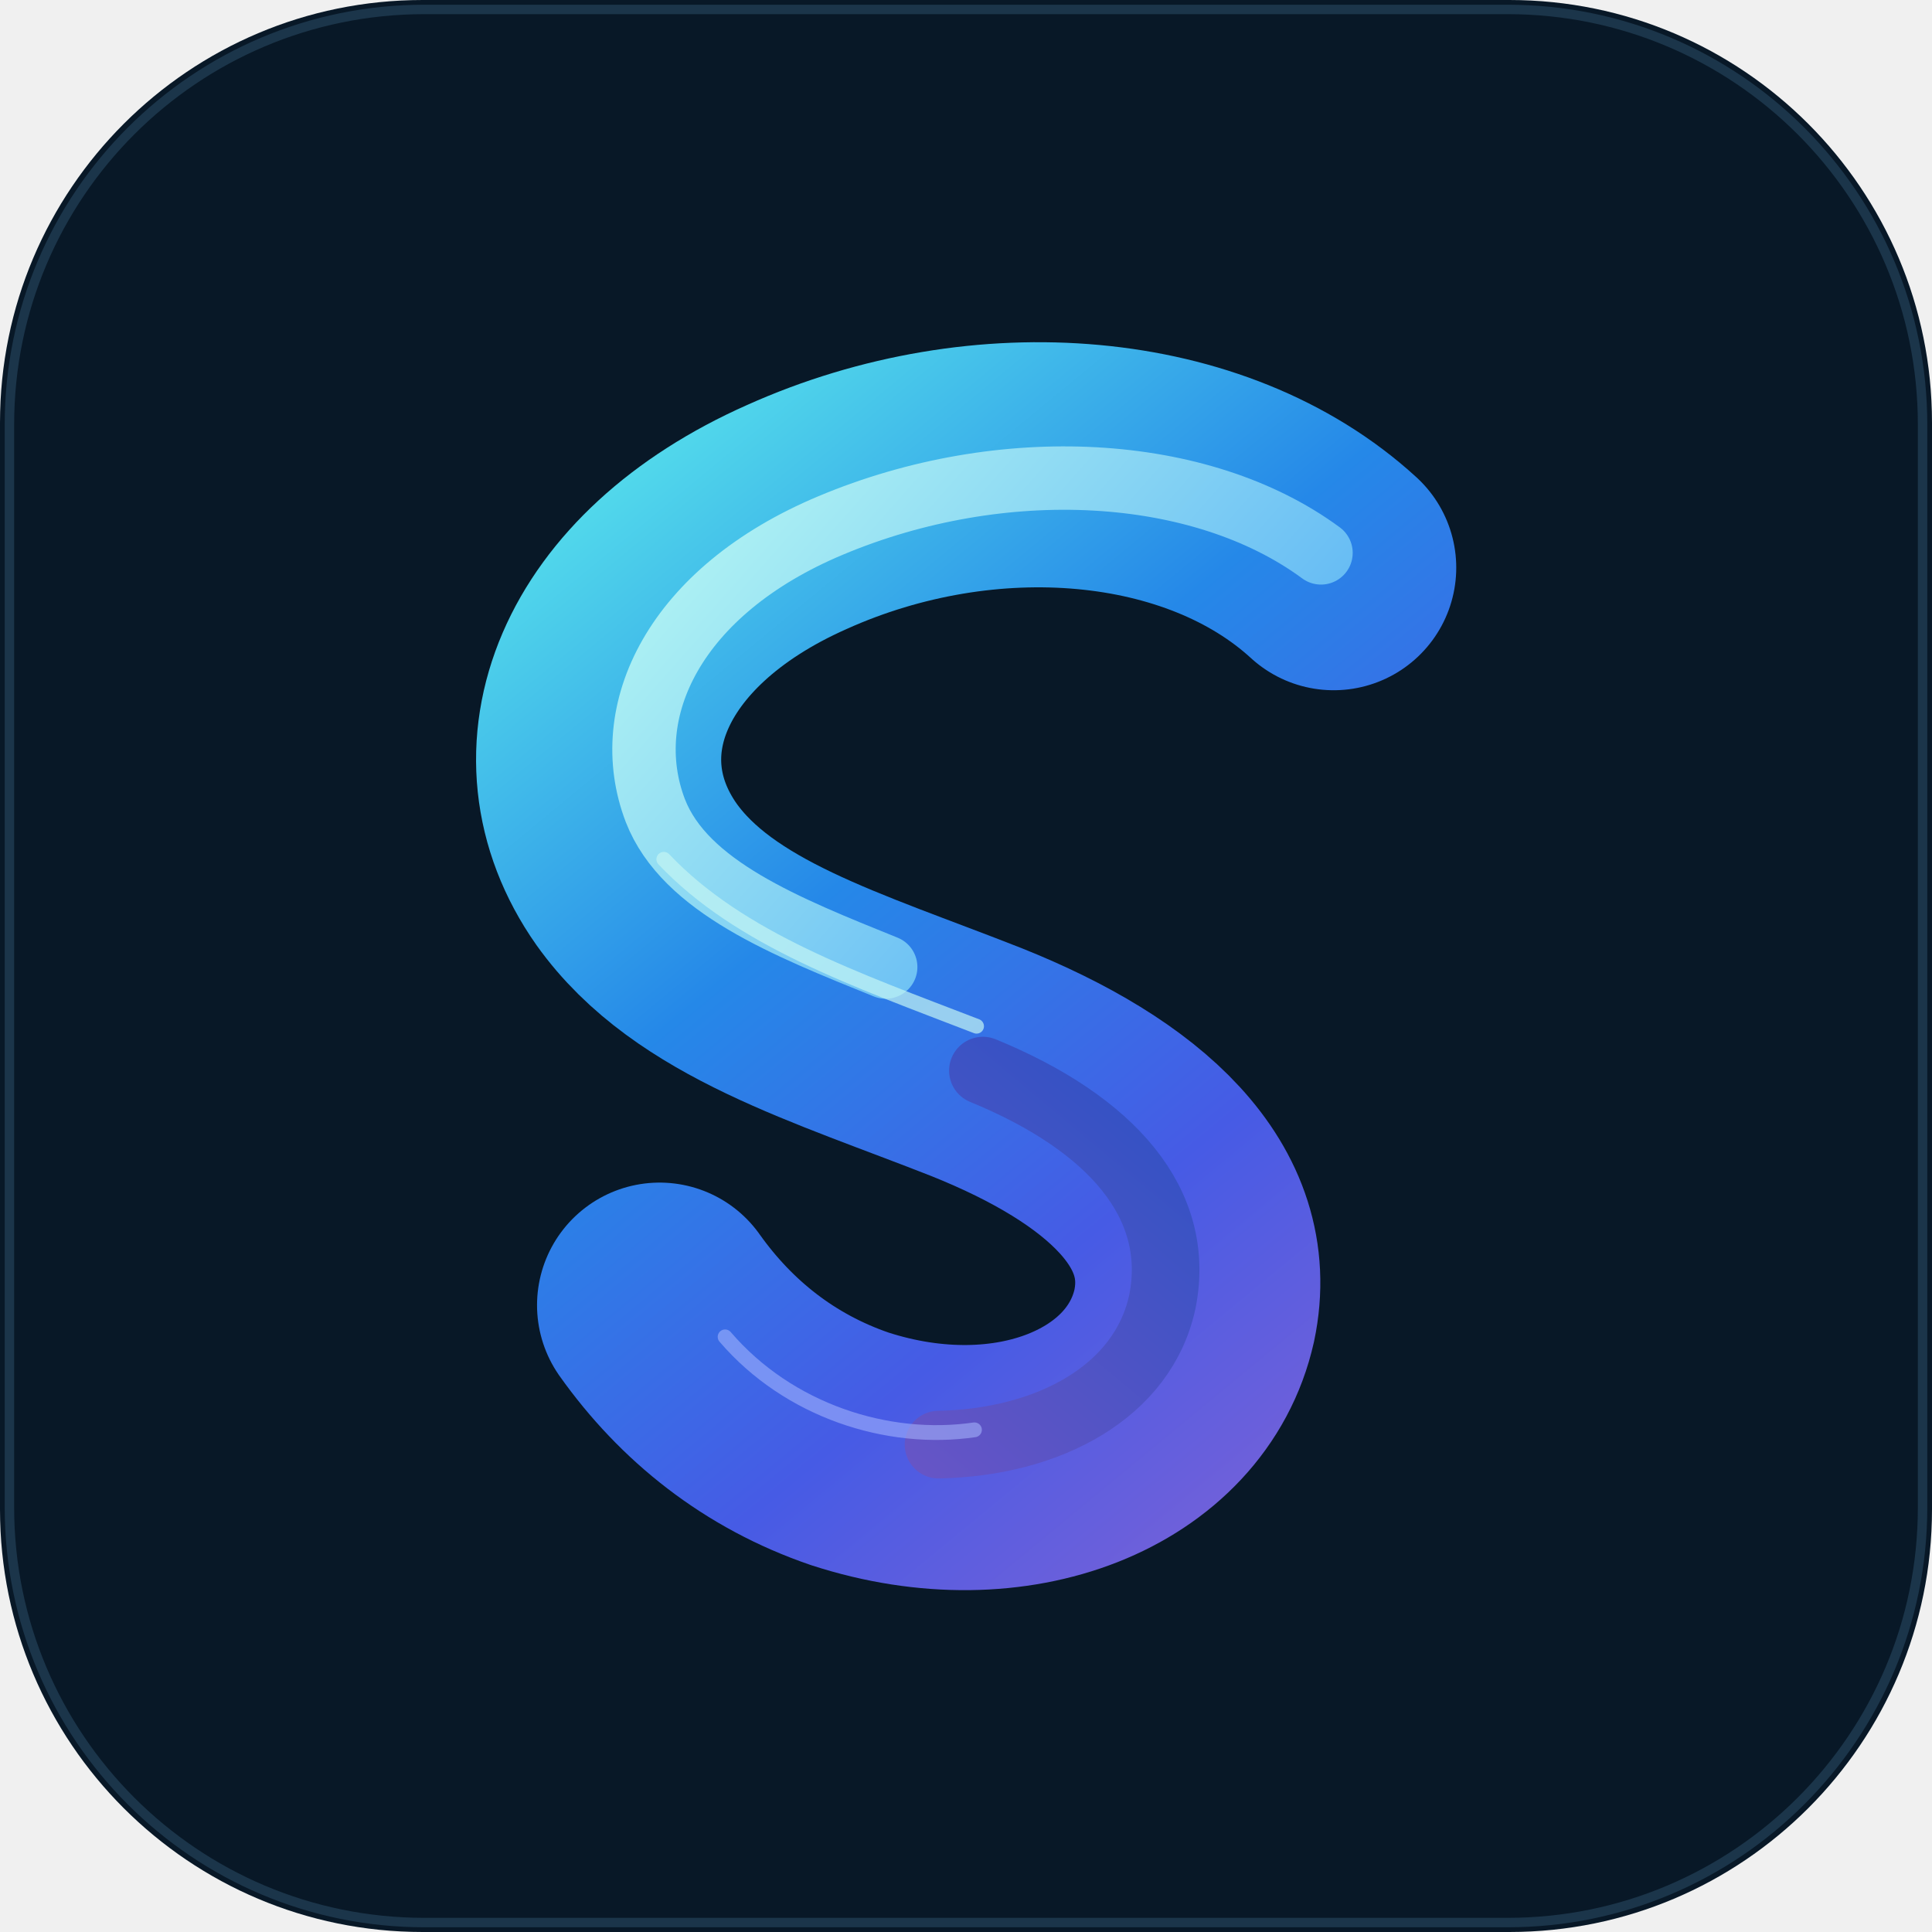
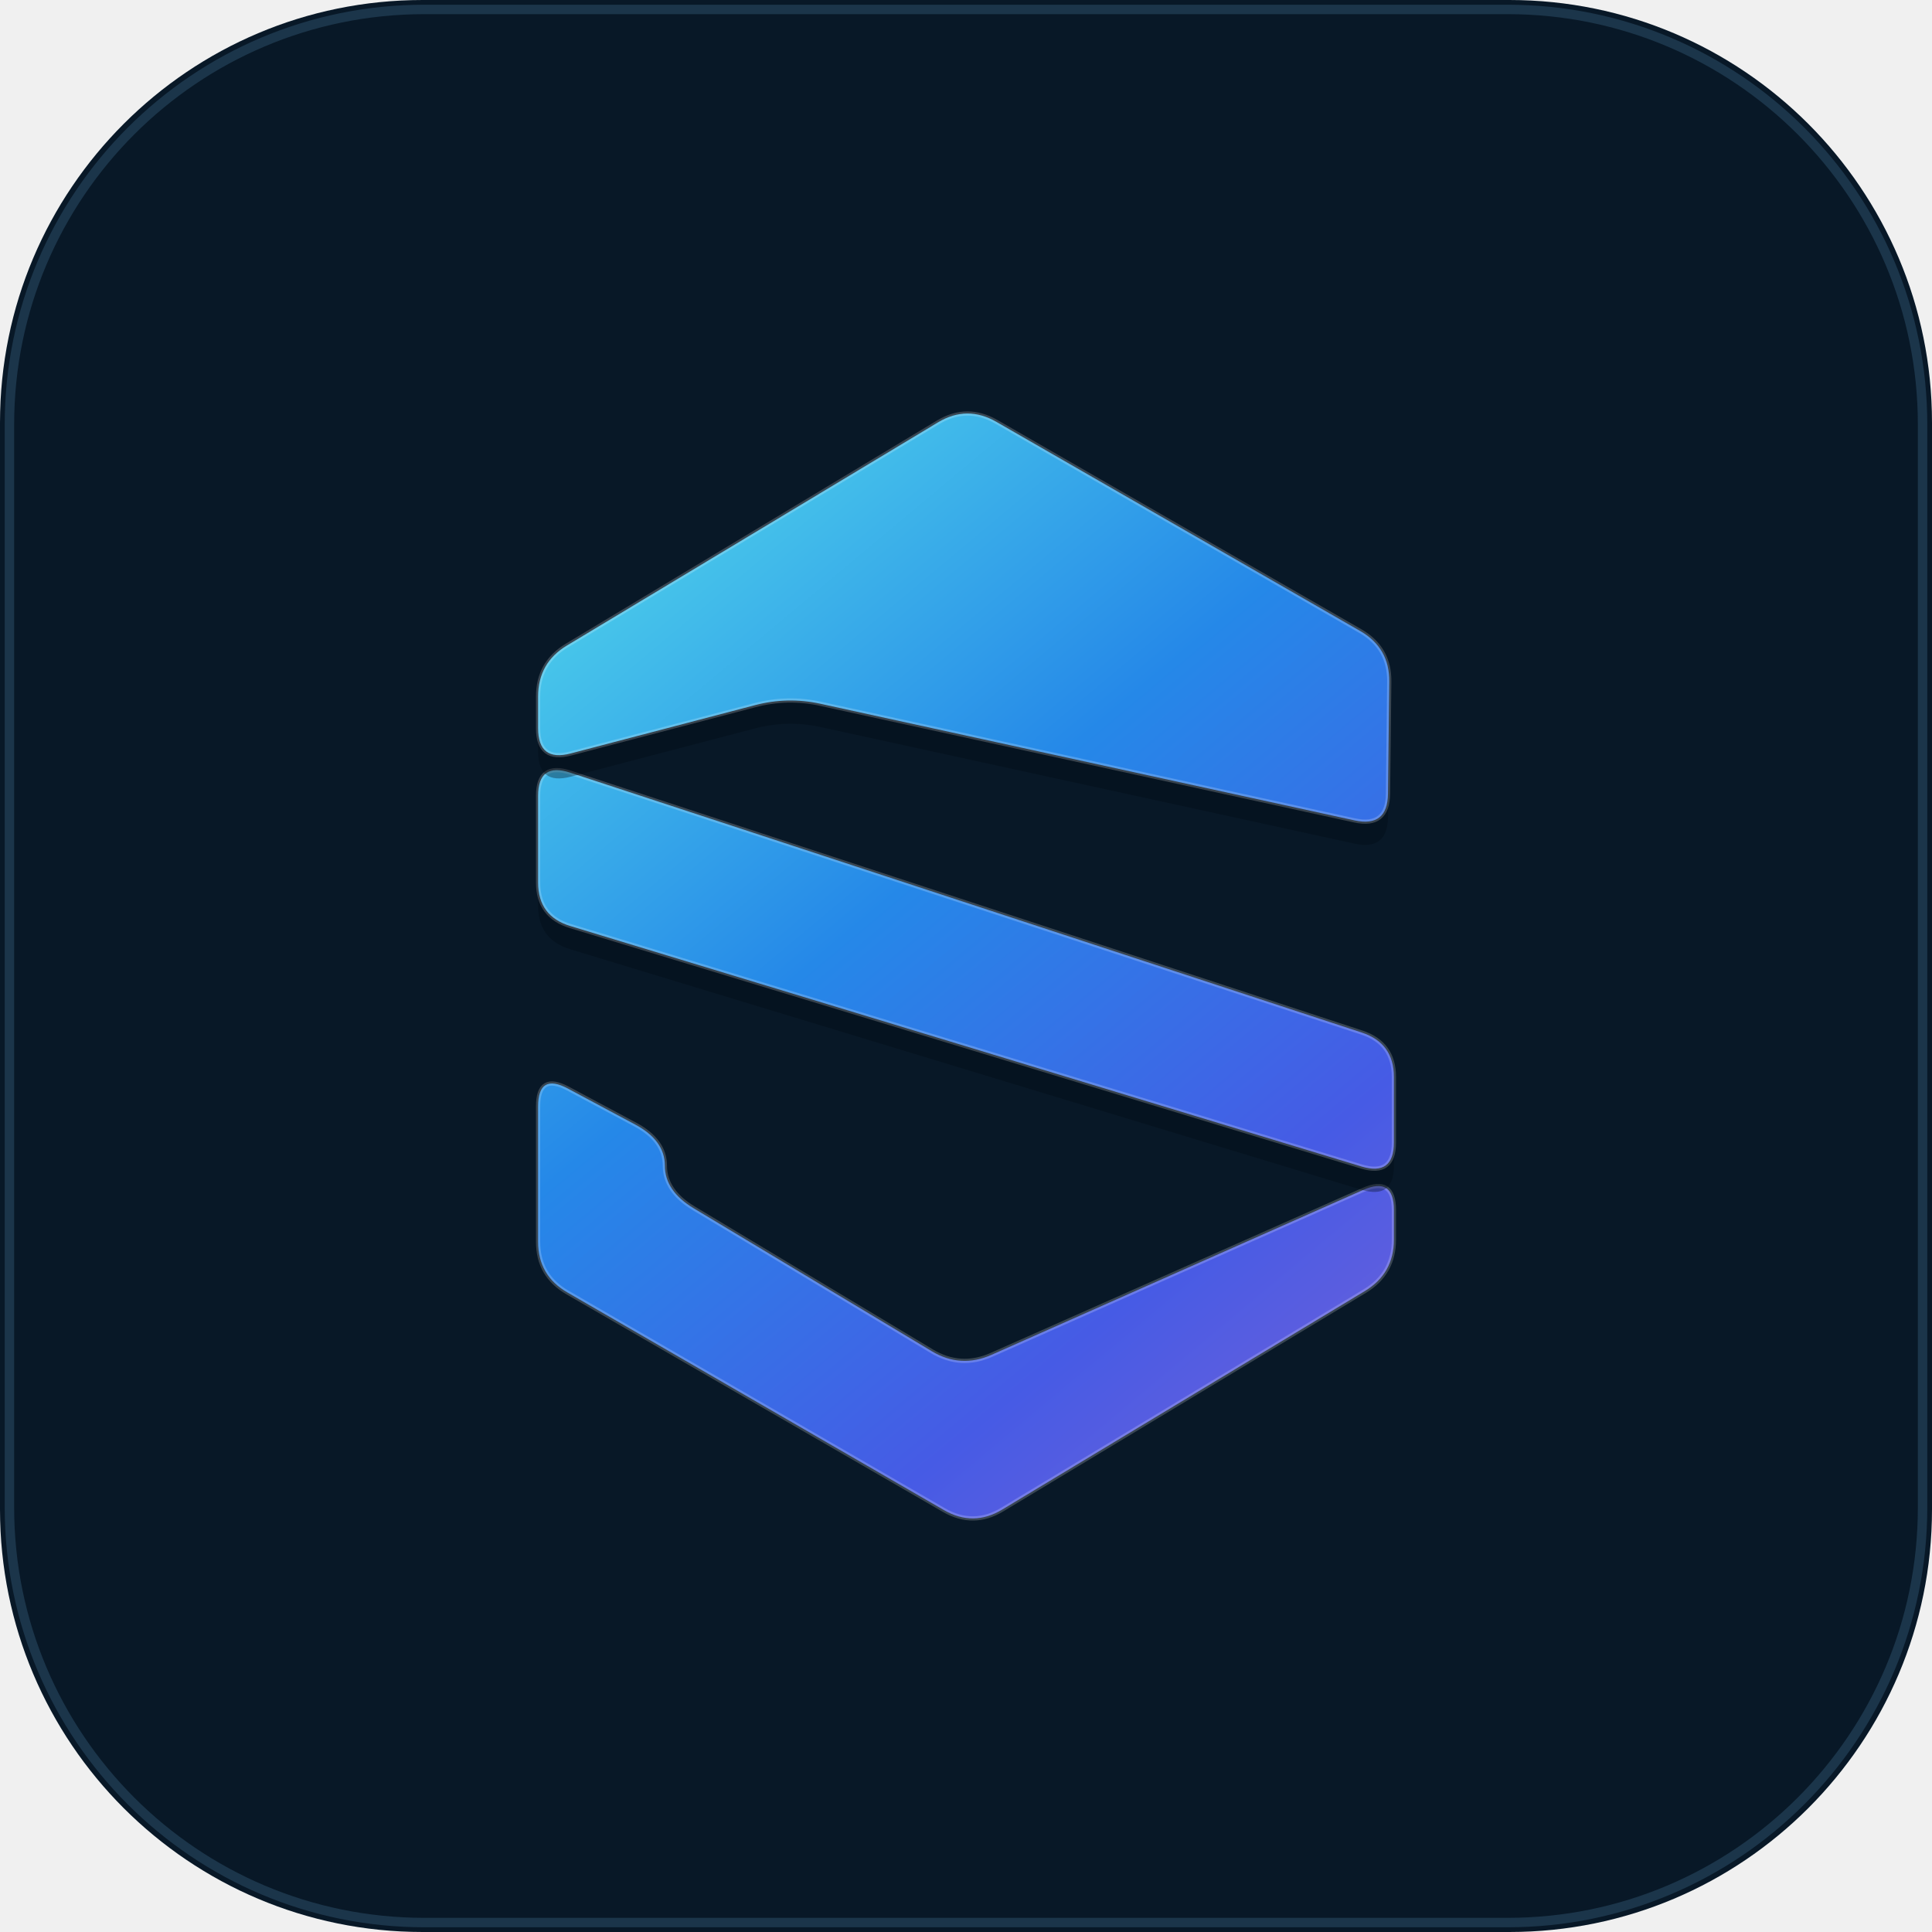
<svg xmlns="http://www.w3.org/2000/svg" viewBox="0 0 1024 1024" role="img" aria-labelledby="title">
  <defs>
-     <linearGradient id="sc-ribbon" x1="320" y1="300" x2="700" y2="760" gradientUnits="userSpaceOnUse">
+     <linearGradient id="sc-mark" x1="70" y1="50" x2="480" y2="540" gradientUnits="userSpaceOnUse">
      <stop offset="0" stop-color="#54DDEB" />
-       <stop offset="0.38" stop-color="#2588E8" />
-       <stop offset="0.72" stop-color="#465BE5" />
+       <stop offset="0.42" stop-color="#2588E8" />
+       <stop offset="0.76" stop-color="#465BE5" />
      <stop offset="1" stop-color="#7761D8" />
-     </linearGradient>
-     <linearGradient id="sc-fold" x1="360" y1="330" x2="620" y2="560" gradientUnits="userSpaceOnUse">
-       <stop offset="0" stop-color="#B1F4F3" />
-       <stop offset="1" stop-color="#4CA8F4" />
-     </linearGradient>
-     <linearGradient id="sc-underfold" x1="600" y1="590" x2="450" y2="770" gradientUnits="userSpaceOnUse">
-       <stop offset="0" stop-color="#3152C4" />
-       <stop offset="1" stop-color="#6C55C6" />
    </linearGradient>
  </defs>
  <rect width="1024" height="1024" rx="224" fill="#081827" />
  <rect x="5" y="5" width="1014" height="1014" rx="220" fill="none" stroke="#1B354A" stroke-width="5" />
-   <g transform="translate(512 512) scale(1.12) translate(-506 -528.5)">
-     <path d="M680 340 C620 285 515 276 426 316 C338 355 310 428 350 485 C382 530 445 548 511 574 C581 602 625 642 614 694 C601 752 528 782 451 757 C413 744 383 720 361 689" fill="none" stroke="url(#sc-ribbon)" stroke-width="116" stroke-linecap="round" stroke-linejoin="round" />
-     <path d="M674 333 C617 291 523 286 442 320 C368 351 341 408 359 455 C373 491 421 510 468 529" fill="none" stroke="url(#sc-fold)" stroke-width="30" stroke-linecap="round" stroke-linejoin="round" />
-     <path d="M514 578 C575 603 608 641 599 687 C590 730 545 754 493 755" fill="none" stroke="url(#sc-underfold)" stroke-width="32" stroke-linecap="round" stroke-linejoin="round" />
-     <path d="M363 478 C399 516 454 535 511 557" fill="none" stroke="#C4F6F4" stroke-opacity="0.7" stroke-width="7" stroke-linecap="round" stroke-linejoin="round" />
-     <path d="M392 704 C422 739 469 754 510 748" fill="none" stroke="#A7B7FF" stroke-opacity="0.55" stroke-width="7" stroke-linecap="round" stroke-linejoin="round" />
+   <g transform="translate(512 512) scale(1.12) translate(-275 -290)">
+     <path d="M72.5 356.5 Q72.5 340.5 86.6 348 L118.4 365 Q132.5 372.5 132.5 384.5 L132.5 384.5 Q132.5 396.5 146.2 404.7 L258.8 472.3 Q272.5 480.5 287.1 474 L462.9 396 Q477.5 389.5 477.5 405.5 L477.5 419.5 Q477.5 435.5 463.8 443.8 L292.2 547.2 Q278.5 555.5 264.6 547.5 L86.4 444.5 Q72.5 436.5 72.5 420.5Z" fill="url(#sc-mark)" stroke="#FFFFFF" stroke-opacity="0.2" stroke-width="2" stroke-linejoin="round" />
+     <path d="M72.5 209.5 Q72.5 193.5 87.7 198.5 L462.3 321.5 Q477.5 326.5 477.5 342.5 L477.5 373.5 Q477.5 389.5 462.2 384.9 L87.8 271.1 Q72.5 266.5 72.5 250.5Z" fill="#020B14" fill-opacity="0.34" transform="translate(0 11)" />
+     <path d="M72.5 209.5 Q72.5 193.5 87.7 198.5 L462.3 321.5 Q477.5 326.5 477.5 342.5 L477.5 373.5 Q477.5 389.5 462.2 384.9 L87.8 271.1 Q72.5 266.5 72.5 250.5Z" fill="url(#sc-mark)" stroke="#FFFFFF" stroke-opacity="0.2" stroke-width="2" stroke-linejoin="round" />
+     <path d="M72.5 162.5 Q72.5 146.5 86.2 138.3 L261.8 32.7 Q275.5 24.5 289.4 32.5 L461.6 131.5 Q475.5 139.5 475.3 155.5 L474.7 208.5 Q474.5 224.5 458.9 221.1 L206.1 165.9 Q190.5 162.5 175 166.6 L88 189.4 Q72.5 193.5 72.5 177.5Z" fill="#020B14" fill-opacity="0.34" transform="translate(0 11)" />
+     <path d="M72.5 162.5 Q72.5 146.5 86.2 138.3 L261.8 32.7 Q275.5 24.5 289.4 32.5 L461.6 131.5 Q475.5 139.5 475.3 155.5 L474.7 208.5 Q474.5 224.5 458.9 221.1 L206.1 165.9 Q190.5 162.5 175 166.6 L88 189.4 Q72.5 193.5 72.5 177.5Z" fill="url(#sc-mark)" stroke="#FFFFFF" stroke-opacity="0.2" stroke-width="2" stroke-linejoin="round" />
  </g>
</svg>
